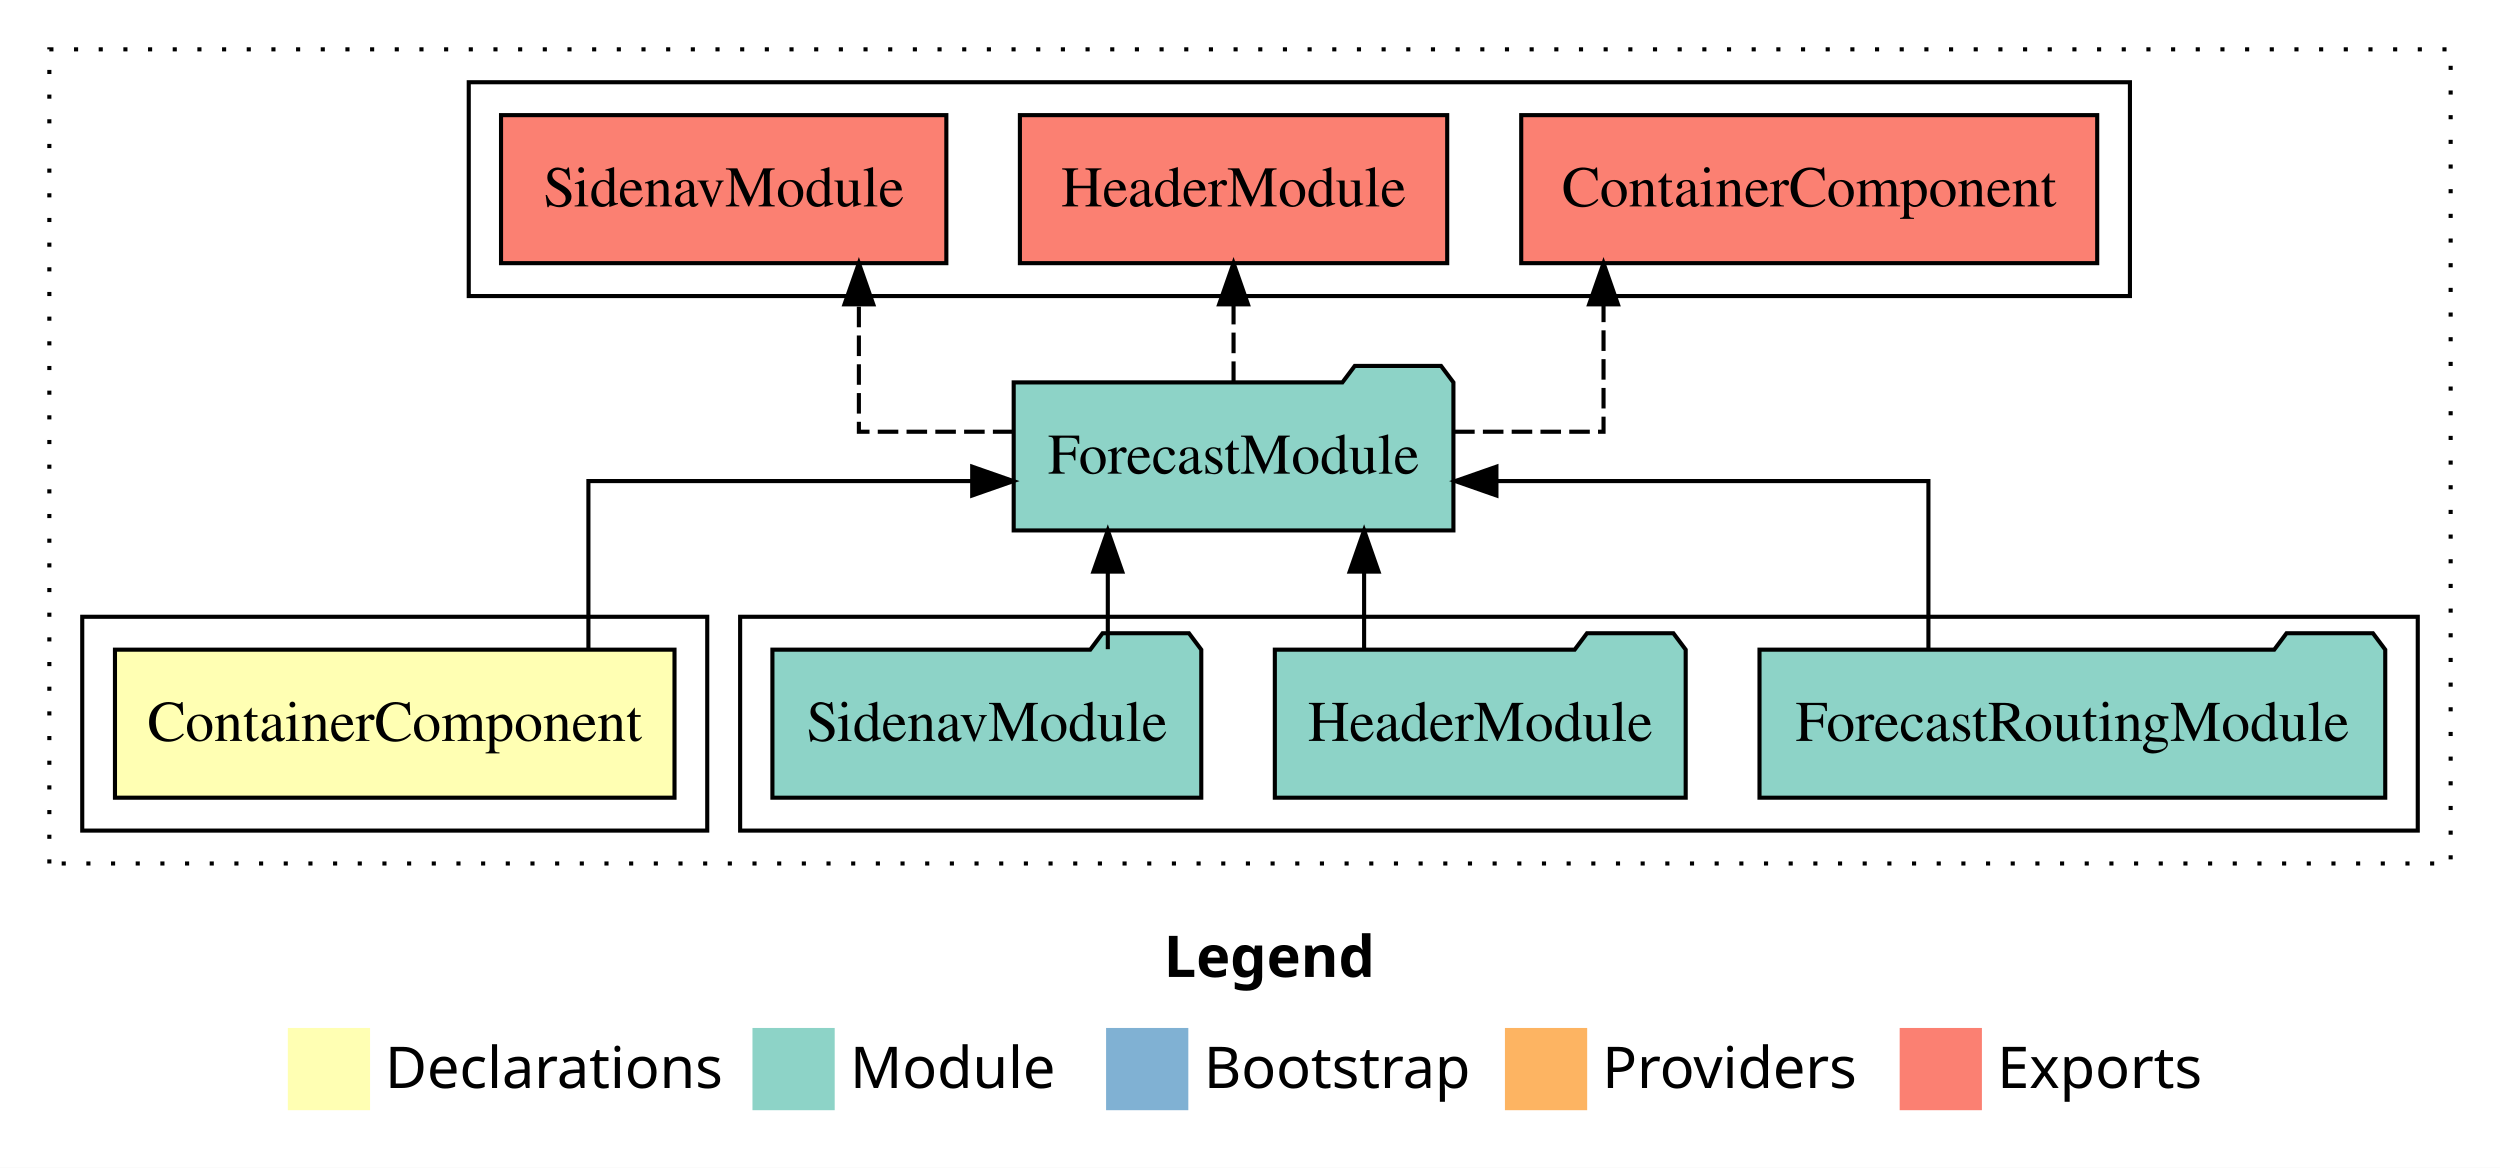
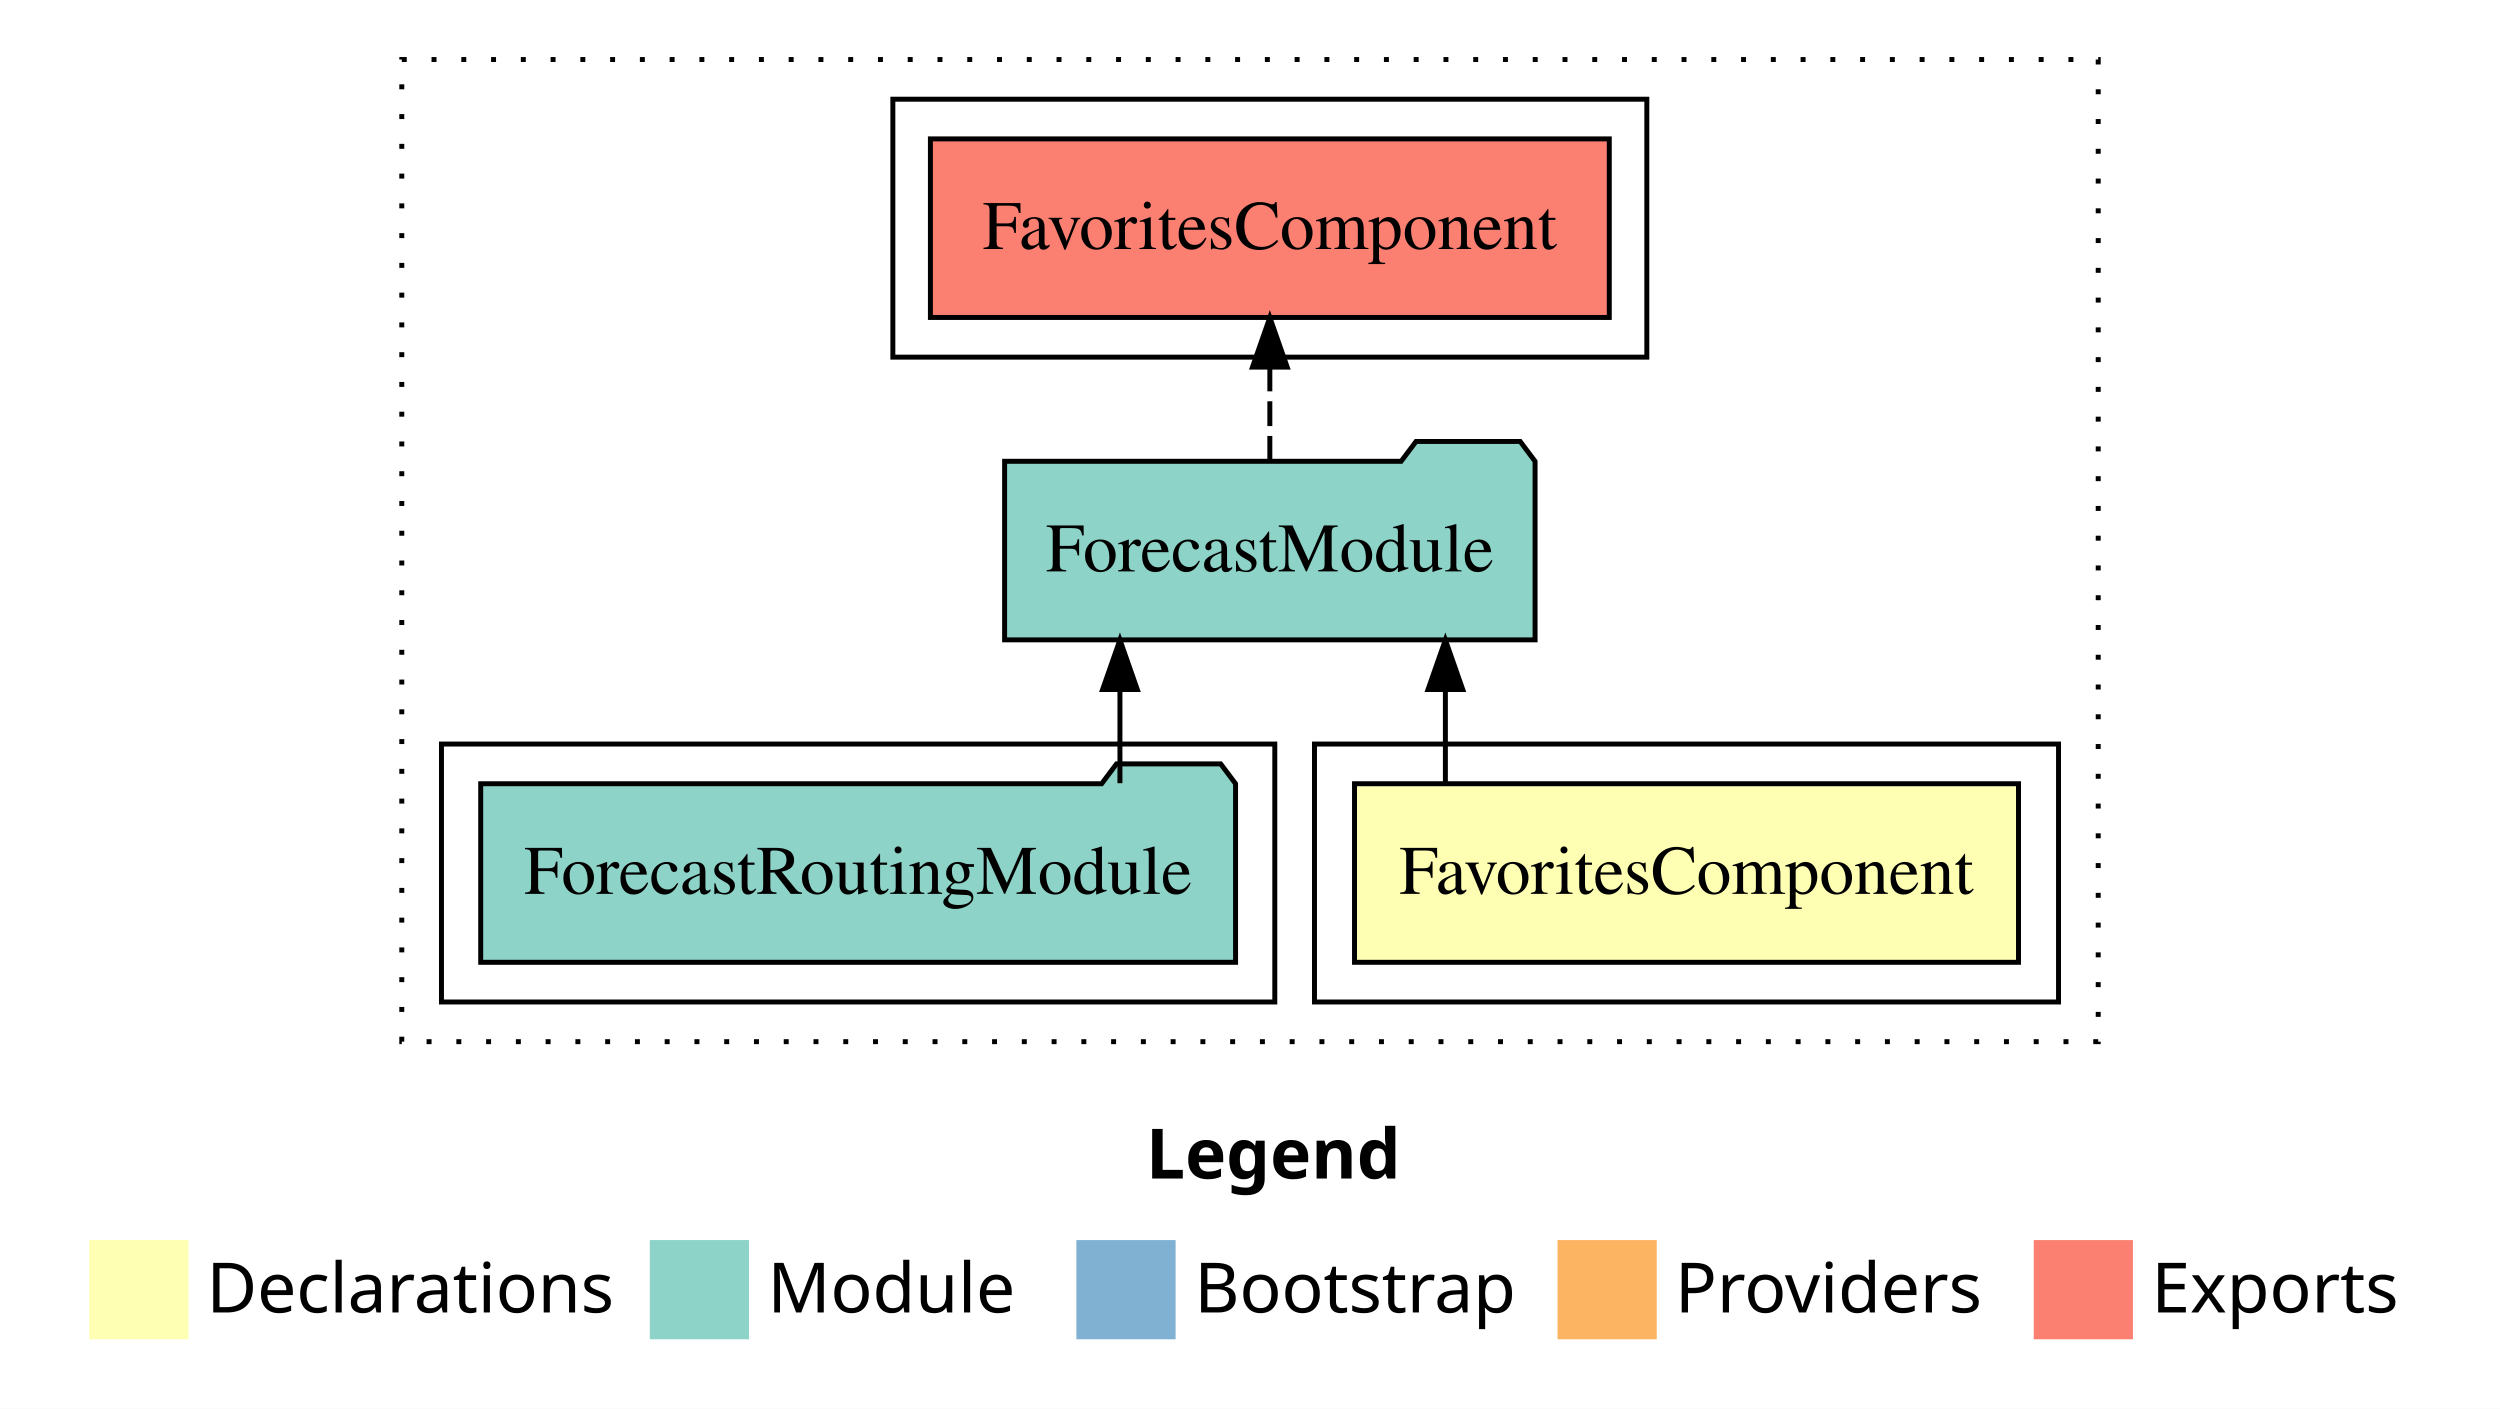
- <svg xmlns="http://www.w3.org/2000/svg" width="608pt" height="284pt" viewBox="0.00 0.00 608.00 284.00">
+ <svg xmlns="http://www.w3.org/2000/svg" width="504pt" height="284pt" viewBox="0.00 0.00 504.00 284.00">
  <g id="graph0" class="graph" transform="scale(1 1) rotate(0) translate(4 280)">
-     <polygon fill="white" stroke="transparent" points="-4,4 -4,-280 604,-280 604,4 -4,4" />
-     <text text-anchor="start" x="279.01" y="-42.4" font-family="sans-serif" font-weight="bold" font-size="14.00">Legend</text>
-     <polygon fill="#ffffb3" stroke="transparent" points="66,-10 66,-30 86,-30 86,-10 66,-10" />
-     <text text-anchor="start" x="89.63" y="-15.4" font-family="sans-serif" font-size="14.00">  Declarations</text>
-     <polygon fill="#8dd3c7" stroke="transparent" points="179,-10 179,-30 199,-30 199,-10 179,-10" />
-     <text text-anchor="start" x="202.73" y="-15.4" font-family="sans-serif" font-size="14.00">  Module</text>
-     <polygon fill="#80b1d3" stroke="transparent" points="265,-10 265,-30 285,-30 285,-10 265,-10" />
-     <text text-anchor="start" x="288.78" y="-15.4" font-family="sans-serif" font-size="14.00">  Bootstrap</text>
-     <polygon fill="#fdb462" stroke="transparent" points="362,-10 362,-30 382,-30 382,-10 362,-10" />
-     <text text-anchor="start" x="385.67" y="-15.4" font-family="sans-serif" font-size="14.00">  Providers</text>
-     <polygon fill="#fb8072" stroke="transparent" points="458,-10 458,-30 478,-30 478,-10 458,-10" />
-     <text text-anchor="start" x="481.73" y="-15.4" font-family="sans-serif" font-size="14.00">  Exports</text>
+     <polygon fill="white" stroke="transparent" points="-4,4 -4,-280 500,-280 500,4 -4,4" />
+     <text text-anchor="start" x="227.01" y="-42.4" font-family="sans-serif" font-weight="bold" font-size="14.00">Legend</text>
+     <polygon fill="#ffffb3" stroke="transparent" points="14,-10 14,-30 34,-30 34,-10 14,-10" />
+     <text text-anchor="start" x="37.63" y="-15.4" font-family="sans-serif" font-size="14.00">  Declarations</text>
+     <polygon fill="#8dd3c7" stroke="transparent" points="127,-10 127,-30 147,-30 147,-10 127,-10" />
+     <text text-anchor="start" x="150.73" y="-15.4" font-family="sans-serif" font-size="14.00">  Module</text>
+     <polygon fill="#80b1d3" stroke="transparent" points="213,-10 213,-30 233,-30 233,-10 213,-10" />
+     <text text-anchor="start" x="236.78" y="-15.4" font-family="sans-serif" font-size="14.00">  Bootstrap</text>
+     <polygon fill="#fdb462" stroke="transparent" points="310,-10 310,-30 330,-30 330,-10 310,-10" />
+     <text text-anchor="start" x="333.67" y="-15.4" font-family="sans-serif" font-size="14.00">  Providers</text>
+     <polygon fill="#fb8072" stroke="transparent" points="406,-10 406,-30 426,-30 426,-10 406,-10" />
+     <text text-anchor="start" x="429.73" y="-15.4" font-family="sans-serif" font-size="14.00">  Exports</text>
    <g id="clust1" class="cluster">
-       <polygon fill="none" stroke="black" stroke-dasharray="1,5" points="8,-70 8,-268 592,-268 592,-70 8,-70" />
+       <polygon fill="none" stroke="black" stroke-dasharray="1,5" points="77,-70 77,-268 419,-268 419,-70 77,-70" />
+     </g>
+     <g id="clust5" class="cluster">
+       <polygon fill="none" stroke="black" points="176,-208 176,-260 328,-260 328,-208 176,-208" />
+     </g>
+     <g id="clust2" class="cluster">
+       <polygon fill="none" stroke="black" points="261,-78 261,-130 411,-130 411,-78 261,-78" />
    </g>
    <g id="clust4" class="cluster">
-       <polygon fill="none" stroke="black" points="176,-78 176,-130 584,-130 584,-78 176,-78" />
-     </g>
-     <g id="clust5" class="cluster">
-       <polygon fill="none" stroke="black" points="110,-208 110,-260 514,-260 514,-208 110,-208" />
-     </g>
-     <g id="clust2" class="cluster">
-       <polygon fill="none" stroke="black" points="16,-78 16,-130 168,-130 168,-78 16,-78" />
+       <polygon fill="none" stroke="black" points="85,-78 85,-130 253,-130 253,-78 85,-78" />
    </g>
    <g id="node1" class="node">
-       <polygon fill="#ffffb3" stroke="black" points="160.04,-122 23.96,-122 23.96,-86 160.04,-86 160.04,-122" />
-       <text text-anchor="middle" x="92" y="-99.8" font-family="Times,serif" font-size="14.00">ContainerComponent</text>
+       <polygon fill="#ffffb3" stroke="black" points="402.93,-122 269.07,-122 269.07,-86 402.93,-86 402.93,-122" />
+       <text text-anchor="middle" x="336" y="-99.8" font-family="Times,serif" font-size="14.00">FavoritesComponent</text>
    </g>
    <g id="node2" class="node">
-       <polygon fill="#8dd3c7" stroke="black" points="349.47,-187 346.47,-191 325.47,-191 322.47,-187 242.53,-187 242.53,-151 349.47,-151 349.47,-187" />
-       <text text-anchor="middle" x="296" y="-164.8" font-family="Times,serif" font-size="14.00">ForecastModule</text>
+       <polygon fill="#8dd3c7" stroke="black" points="305.47,-187 302.47,-191 281.47,-191 278.47,-187 198.53,-187 198.53,-151 305.47,-151 305.47,-187" />
+       <text text-anchor="middle" x="252" y="-164.8" font-family="Times,serif" font-size="14.00">ForecastModule</text>
    </g>
    <g id="edge1" class="edge">
-       <path fill="none" stroke="black" d="M139.1,-122.02C139.1,-139.37 139.1,-163 139.1,-163 139.1,-163 232.44,-163 232.44,-163" />
-       <polygon fill="black" stroke="black" points="232.44,-166.5 242.44,-163 232.44,-159.5 232.44,-166.5" />
+       <path fill="none" stroke="black" d="M287.39,-122.11C287.39,-122.11 287.39,-140.99 287.39,-140.99" />
+       <polygon fill="black" stroke="black" points="283.89,-140.99 287.39,-150.99 290.89,-140.99 283.89,-140.99" />
    </g>
-     <g id="node6" class="node">
-       <polygon fill="#fb8072" stroke="black" points="506.04,-252 365.96,-252 365.96,-216 506.04,-216 506.04,-252" />
-       <text text-anchor="middle" x="436" y="-229.8" font-family="Times,serif" font-size="14.00">ContainerComponent </text>
+     <g id="node4" class="node">
+       <polygon fill="#fb8072" stroke="black" points="320.43,-252 183.57,-252 183.57,-216 320.43,-216 320.43,-252" />
+       <text text-anchor="middle" x="252" y="-229.8" font-family="Times,serif" font-size="14.00">FavoritesComponent </text>
    </g>
-     <g id="edge5" class="edge">
-       <path fill="none" stroke="black" stroke-dasharray="5,2" d="M349.64,-175C368.91,-175 385.98,-175 385.98,-175 385.98,-175 385.98,-205.98 385.98,-205.98" />
-       <polygon fill="black" stroke="black" points="382.48,-205.98 385.98,-215.98 389.48,-205.98 382.48,-205.98" />
-     </g>
-     <g id="node7" class="node">
-       <polygon fill="#fb8072" stroke="black" points="347.96,-252 244.04,-252 244.04,-216 347.96,-216 347.96,-252" />
-       <text text-anchor="middle" x="296" y="-229.8" font-family="Times,serif" font-size="14.00">HeaderModule </text>
-     </g>
-     <g id="edge6" class="edge">
-       <path fill="none" stroke="black" stroke-dasharray="5,2" d="M296,-187.11C296,-187.11 296,-205.99 296,-205.99" />
-       <polygon fill="black" stroke="black" points="292.5,-205.99 296,-215.99 299.5,-205.99 292.5,-205.99" />
-     </g>
-     <g id="node8" class="node">
-       <polygon fill="#fb8072" stroke="black" points="226.15,-252 117.85,-252 117.85,-216 226.15,-216 226.15,-252" />
-       <text text-anchor="middle" x="172" y="-229.8" font-family="Times,serif" font-size="14.00">SidenavModule </text>
-     </g>
-     <g id="edge7" class="edge">
-       <path fill="none" stroke="black" stroke-dasharray="5,2" d="M242.47,-175C222.63,-175 204.88,-175 204.88,-175 204.88,-175 204.88,-205.98 204.88,-205.98" />
-       <polygon fill="black" stroke="black" points="201.38,-205.98 204.88,-215.98 208.38,-205.98 201.38,-205.98" />
+     <g id="edge3" class="edge">
+       <path fill="none" stroke="black" stroke-dasharray="5,2" d="M252,-187.11C252,-187.11 252,-205.99 252,-205.99" />
+       <polygon fill="black" stroke="black" points="248.5,-205.99 252,-215.99 255.5,-205.99 248.5,-205.99" />
    </g>
    <g id="node3" class="node">
-       <polygon fill="#8dd3c7" stroke="black" points="576.09,-122 573.09,-126 552.09,-126 549.09,-122 423.91,-122 423.91,-86 576.09,-86 576.09,-122" />
-       <text text-anchor="middle" x="500" y="-99.8" font-family="Times,serif" font-size="14.00">ForecastRoutingModule</text>
+       <polygon fill="#8dd3c7" stroke="black" points="245.09,-122 242.09,-126 221.09,-126 218.09,-122 92.91,-122 92.91,-86 245.09,-86 245.09,-122" />
+       <text text-anchor="middle" x="169" y="-99.8" font-family="Times,serif" font-size="14.00">ForecastRoutingModule</text>
    </g>
    <g id="edge2" class="edge">
-       <path fill="none" stroke="black" d="M464.99,-122.02C464.99,-139.37 464.99,-163 464.99,-163 464.99,-163 359.93,-163 359.93,-163" />
-       <polygon fill="black" stroke="black" points="359.93,-159.5 349.93,-163 359.93,-166.5 359.93,-159.5" />
-     </g>
-     <g id="node4" class="node">
-       <polygon fill="#8dd3c7" stroke="black" points="405.96,-122 402.96,-126 381.96,-126 378.96,-122 306.04,-122 306.04,-86 405.96,-86 405.96,-122" />
-       <text text-anchor="middle" x="356" y="-99.8" font-family="Times,serif" font-size="14.00">HeaderModule</text>
-     </g>
-     <g id="edge3" class="edge">
-       <path fill="none" stroke="black" d="M327.75,-122.11C327.75,-122.11 327.75,-140.99 327.75,-140.99" />
-       <polygon fill="black" stroke="black" points="324.25,-140.99 327.75,-150.99 331.25,-140.99 324.25,-140.99" />
-     </g>
-     <g id="node5" class="node">
-       <polygon fill="#8dd3c7" stroke="black" points="288.15,-122 285.15,-126 264.15,-126 261.15,-122 183.85,-122 183.85,-86 288.15,-86 288.15,-122" />
-       <text text-anchor="middle" x="236" y="-99.8" font-family="Times,serif" font-size="14.00">SidenavModule</text>
-     </g>
-     <g id="edge4" class="edge">
-       <path fill="none" stroke="black" d="M265.42,-122.11C265.42,-122.11 265.42,-140.99 265.42,-140.99" />
-       <polygon fill="black" stroke="black" points="261.92,-140.99 265.42,-150.99 268.92,-140.99 261.92,-140.99" />
+       <path fill="none" stroke="black" d="M221.78,-122.11C221.78,-122.11 221.78,-140.99 221.78,-140.99" />
+       <polygon fill="black" stroke="black" points="218.28,-140.99 221.78,-150.99 225.28,-140.99 218.28,-140.99" />
    </g>
  </g>
</svg>
